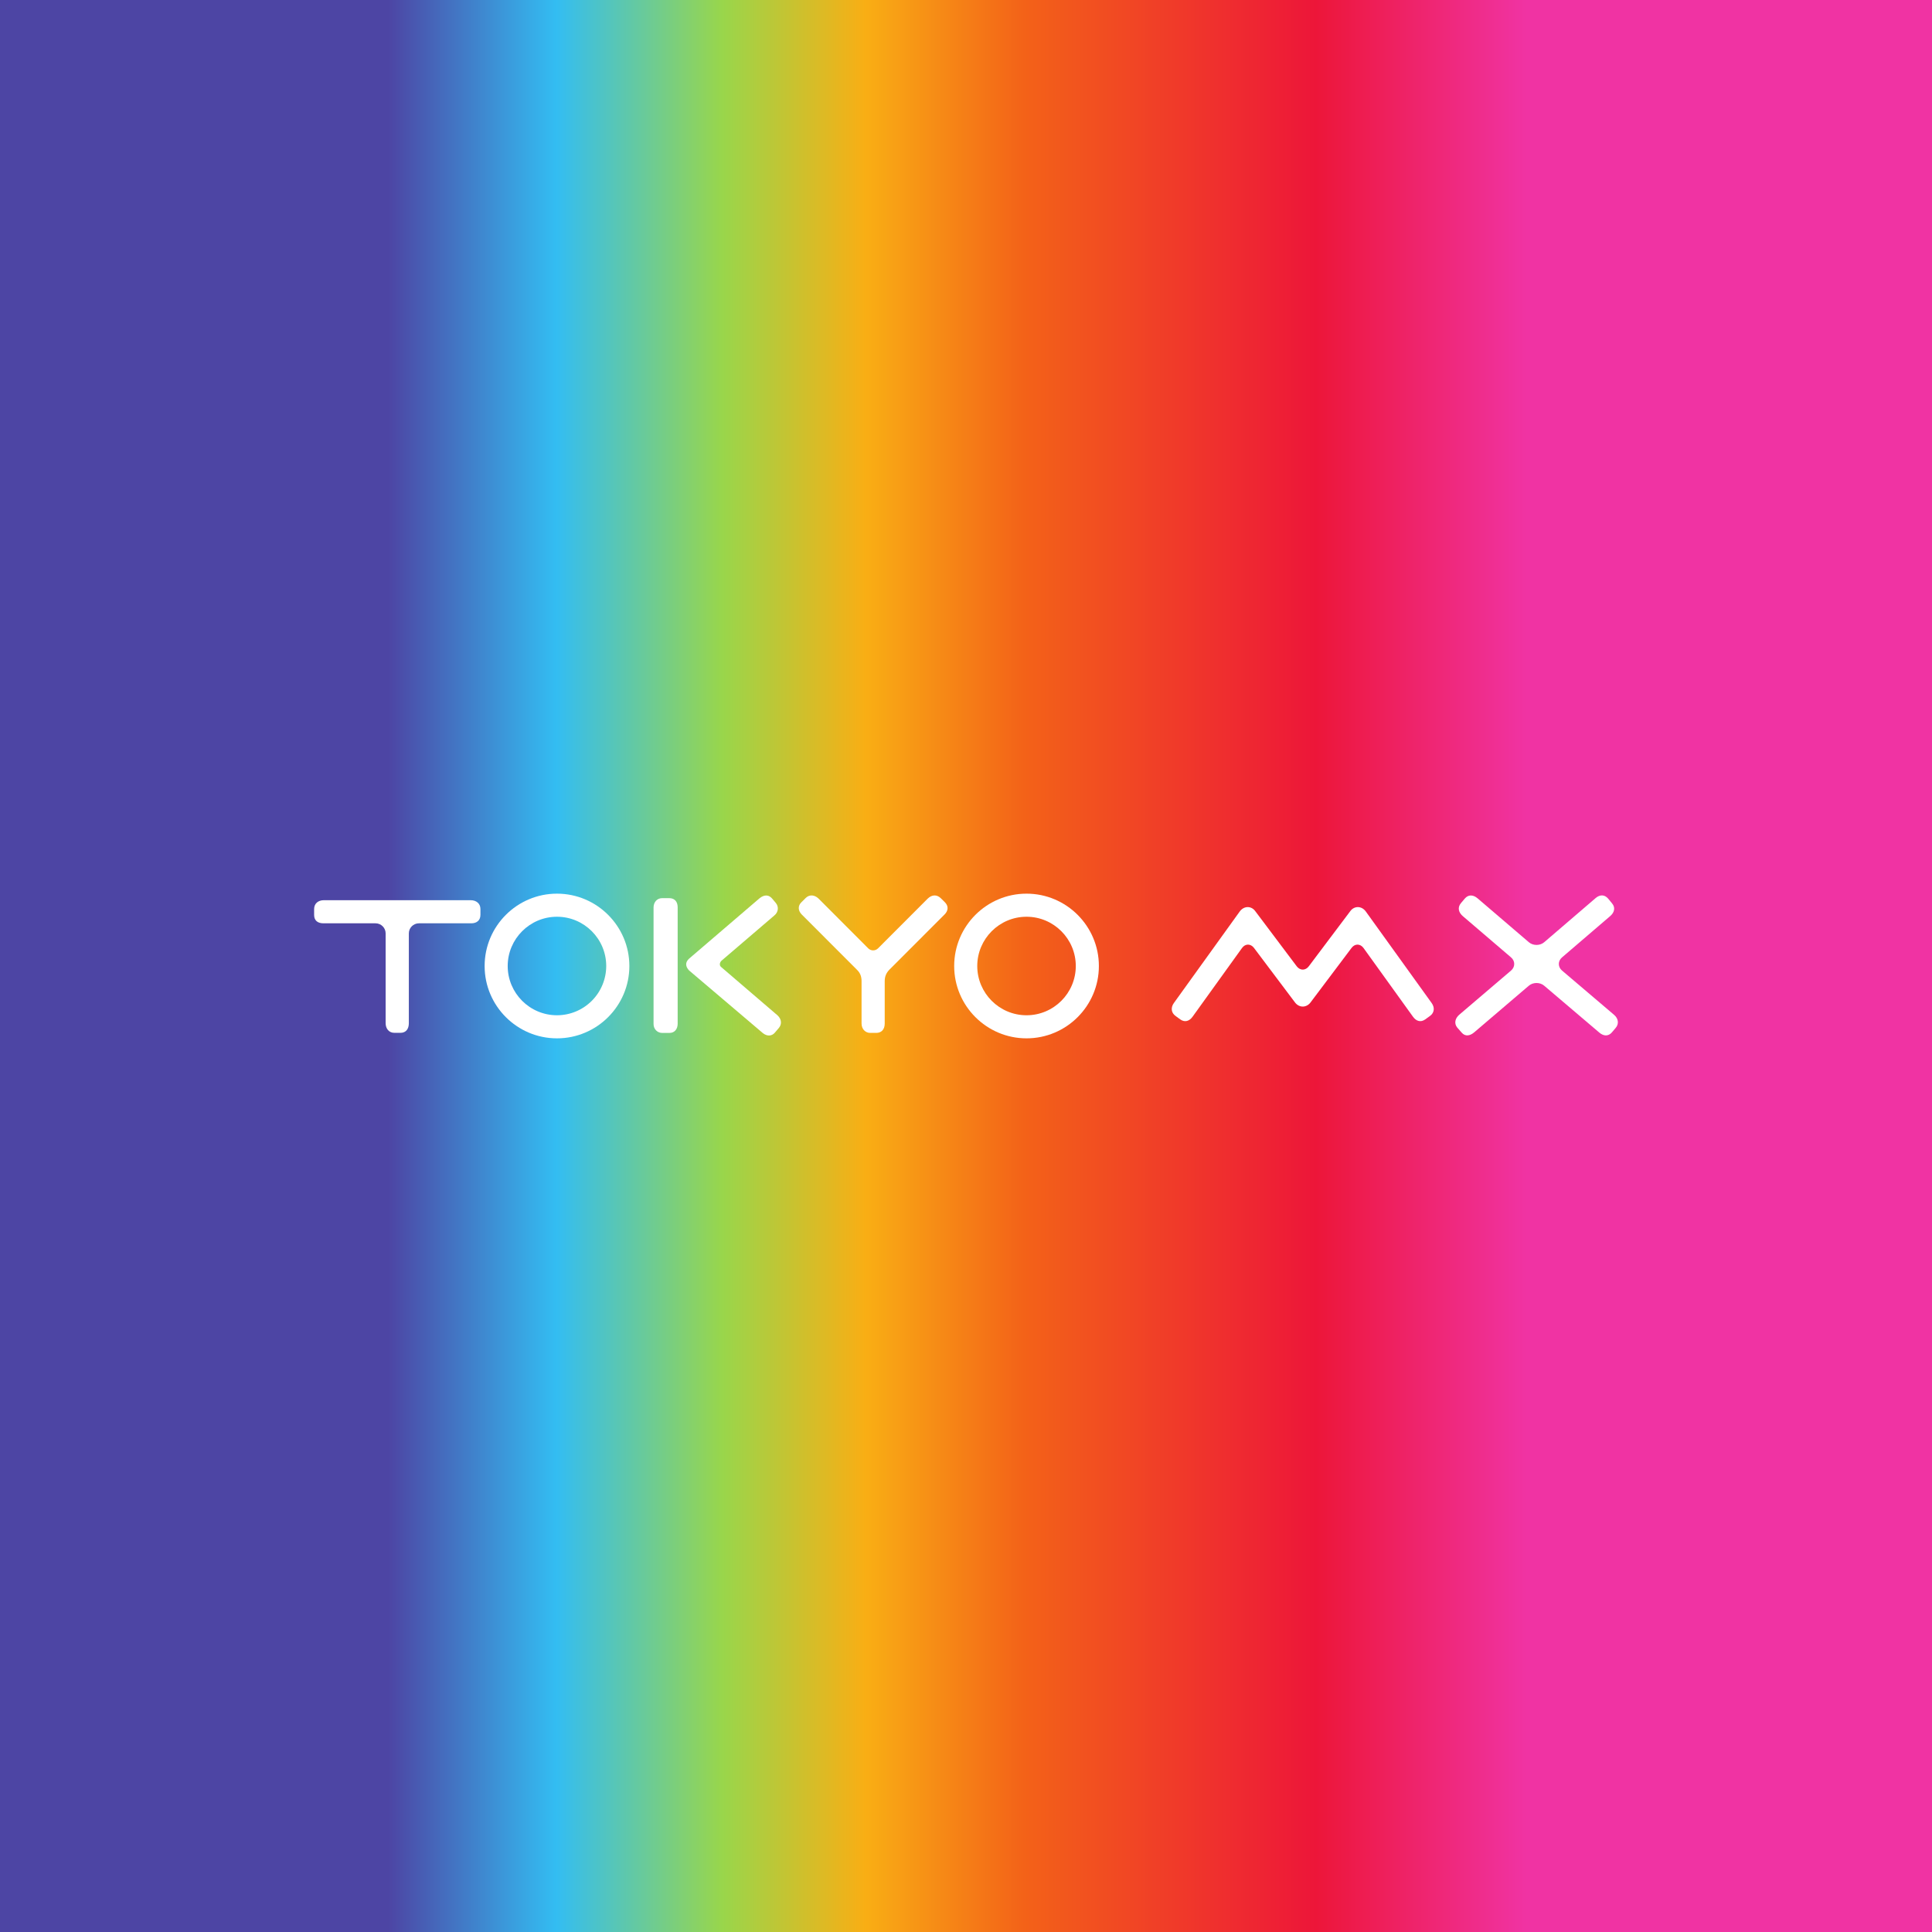
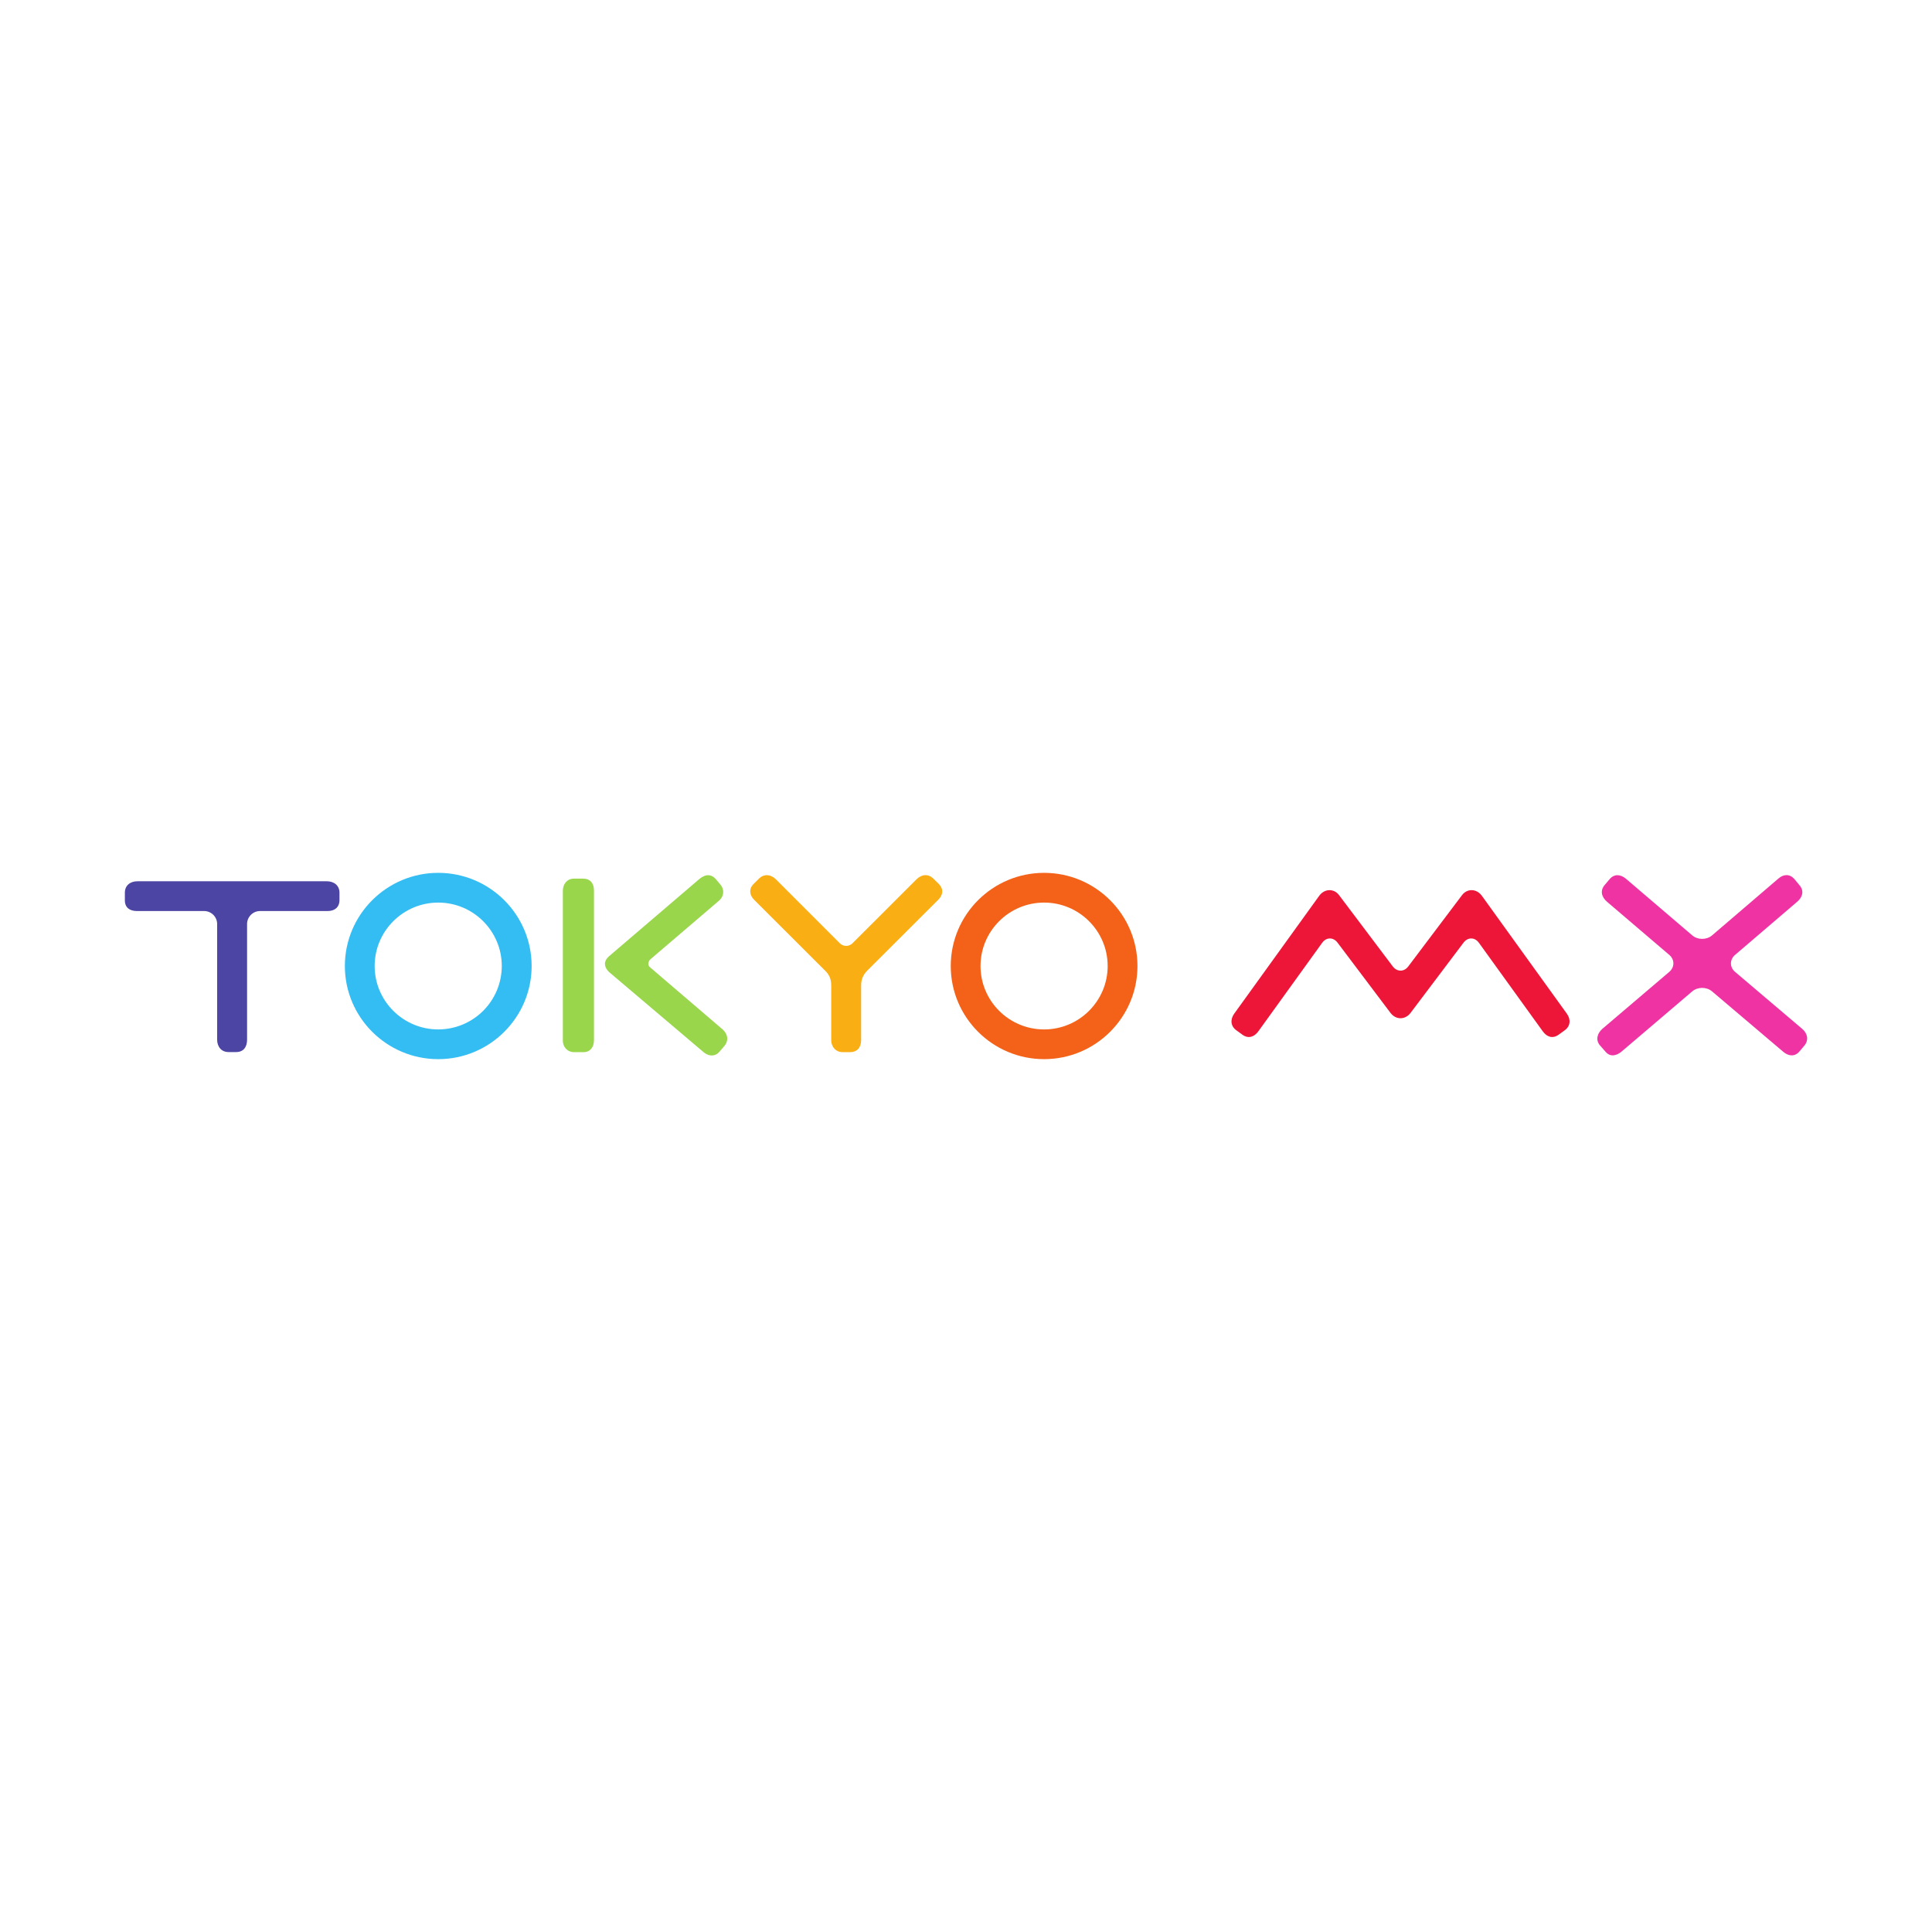
<svg xmlns="http://www.w3.org/2000/svg" width="225" height="225" viewBox="0 0 225 225" fill="none">
-   <path d="M225 0H0V225H225V0Z" fill="url(#paint0_linear_0_1)" />
-   <path d="M54.883 107.529C55.529 107.529 55.952 107.181 55.952 106.536V105.865C55.952 105.216 55.459 104.837 54.812 104.837H37.714C37.067 104.837 36.583 105.216 36.583 105.865V106.559C36.583 107.227 37.027 107.529 37.674 107.529H43.736C44.383 107.529 44.911 108.057 44.911 108.7V119.151C44.911 119.799 45.293 120.284 45.938 120.284H46.634C47.294 120.284 47.613 119.812 47.613 119.167V108.7C47.613 108.057 48.141 107.529 48.787 107.529H54.883Z" fill="white" />
-   <path d="M56.44 112.502C56.44 117.147 60.218 120.925 64.866 120.925C69.512 120.925 73.295 117.148 73.295 112.502C73.295 107.854 69.512 104.075 64.866 104.075C60.218 104.075 56.44 107.854 56.44 112.502ZM59.127 112.502C59.127 109.338 61.702 106.764 64.866 106.764C68.029 106.764 70.601 109.338 70.601 112.502C70.599 114.023 69.995 115.48 68.92 116.556C67.845 117.631 66.387 118.236 64.866 118.237C61.702 118.237 59.127 115.666 59.127 112.502Z" fill="white" />
-   <path d="M77.943 104.598H77.112C76.516 104.598 76.113 105.068 76.113 105.691V119.256C76.113 119.86 76.567 120.292 77.105 120.292H77.981C78.561 120.292 78.921 119.852 78.921 119.218V105.663C78.921 105.028 78.586 104.598 77.943 104.598ZM90.578 118.273C90.578 118.273 83.995 112.63 83.99 112.623C83.731 112.424 83.83 112.064 84.018 111.89L90.156 106.636C90.678 106.222 90.707 105.577 90.345 105.15C90.344 105.15 89.924 104.649 89.924 104.649C89.57 104.229 89.066 104.132 88.474 104.598L80.236 111.657C79.79 112.079 79.812 112.553 80.252 113.019L88.842 120.315C89.353 120.726 89.9 120.661 90.236 120.266L90.712 119.708C91.055 119.289 91.042 118.729 90.576 118.273" fill="white" />
-   <path d="M110.001 106.502C110.409 106.096 110.503 105.576 110.075 105.111L109.574 104.613C109.109 104.154 108.525 104.179 108.036 104.657L102.254 110.447C102.102 110.597 101.898 110.681 101.685 110.681C101.471 110.681 101.267 110.597 101.116 110.447L95.33 104.65C94.864 104.199 94.272 104.158 93.846 104.565L93.325 105.083C92.918 105.473 92.918 106.045 93.367 106.499L99.769 112.906C100.211 113.321 100.337 113.765 100.337 114.275V119.194C100.337 119.863 100.802 120.29 101.332 120.29H102.058C102.641 120.29 103.034 119.899 103.034 119.202V114.276C103.034 113.749 103.191 113.317 103.6 112.906L110.001 106.502Z" fill="white" />
-   <path d="M111.124 112.502C111.124 117.147 114.903 120.925 119.549 120.925C124.197 120.925 127.975 117.148 127.975 112.502C127.975 107.854 124.196 104.075 119.549 104.075C114.902 104.075 111.124 107.854 111.124 112.502ZM113.811 112.502C113.811 109.338 116.387 106.764 119.549 106.764C122.712 106.764 125.286 109.338 125.286 112.502C125.286 115.666 122.713 118.237 119.549 118.237C116.387 118.237 113.811 115.666 113.811 112.502Z" fill="white" />
-   <path d="M166.731 116.813L159.07 106.164C158.581 105.476 157.718 105.476 157.258 106.106L152.42 112.536C152.241 112.773 152.003 112.918 151.718 112.918C151.445 112.918 151.195 112.773 151.017 112.536L146.182 106.106C145.724 105.476 144.86 105.476 144.37 106.164L136.707 116.813C136.332 117.337 136.38 117.944 136.906 118.319L137.454 118.719C137.981 119.096 138.513 118.928 138.89 118.402L144.643 110.406C145.019 109.883 145.645 109.877 146.035 110.39L150.834 116.769C151.067 117.065 151.396 117.225 151.718 117.225C152.04 117.225 152.372 117.065 152.604 116.769L157.404 110.39C157.793 109.877 158.419 109.883 158.797 110.406L164.552 118.402C164.924 118.927 165.456 119.096 165.981 118.718L166.533 118.319C167.057 117.944 167.106 117.337 166.731 116.813Z" fill="white" />
-   <path d="M169.713 119.674C169.315 119.192 169.462 118.589 169.95 118.17L175.98 113.027C176.468 112.607 176.468 111.92 175.98 111.501L170.362 106.695C169.865 106.272 169.702 105.684 170.159 105.156L170.593 104.643C171.013 104.154 171.574 104.195 172.069 104.612L178.052 109.732C178.541 110.152 179.345 110.152 179.835 109.732L185.831 104.586C186.322 104.167 186.871 104.167 187.288 104.657L187.734 105.201C188.154 105.692 188.02 106.26 187.529 106.681L181.909 111.501C181.418 111.92 181.418 112.607 181.909 113.027L187.973 118.186C188.466 118.605 188.578 119.218 188.161 119.71L187.72 120.231C187.301 120.722 186.739 120.67 186.252 120.251L179.835 114.795C179.345 114.375 178.541 114.375 178.048 114.795L171.697 120.216C171.209 120.637 170.644 120.75 170.224 120.256L169.713 119.674" fill="white" />
-   <defs>
-     <linearGradient id="paint0_linear_0_1" x1="0" y1="0" x2="225" y2="0" gradientUnits="userSpaceOnUse">
-       <stop offset="0.201" stop-color="#4D45A4" />
-       <stop offset="0.288" stop-color="#33BDF2" />
-       <stop offset="0.374" stop-color="#99D64B" />
-       <stop offset="0.448" stop-color="#F9AE14" />
-       <stop offset="0.53" stop-color="#F36218" />
-       <stop offset="0.681" stop-color="#ED1639" />
-       <stop offset="0.79" stop-color="#F033A3" />
-     </linearGradient>
-   </defs>
+   <path d="M225 0H0V225H225V0Z" fill="white" />
+   <path d="M38.155 106.099C38.989 106.099 39.535 105.65 39.535 104.821V103.957C39.535 103.121 38.899 102.632 38.063 102.632H16.002C15.167 102.632 14.542 103.121 14.542 103.957V104.85C14.542 105.709 15.115 106.099 15.95 106.099H23.772C24.607 106.099 25.288 106.778 25.288 107.607V121.065C25.288 121.899 25.781 122.523 26.613 122.523H27.512C28.363 122.523 28.775 121.915 28.775 121.085V107.607C28.775 106.778 29.456 106.099 30.289 106.099H38.155Z" fill="#4D45A4" />
+   <path d="M40.164 112.502C40.164 118.484 45.04 123.348 51.037 123.348C57.032 123.348 61.913 118.485 61.913 112.502C61.913 106.517 57.032 101.651 51.037 101.651C45.04 101.651 40.164 106.517 40.164 112.502ZM43.632 112.502C43.632 108.428 46.955 105.114 51.037 105.114C55.118 105.114 58.437 108.428 58.437 112.502C58.435 114.46 57.655 116.338 56.268 117.722C54.88 119.107 52.999 119.886 51.037 119.887C46.955 119.887 43.632 116.577 43.632 112.502Z" fill="#33BDF2" />
+   <path d="M67.911 102.325H66.838C66.07 102.325 65.549 102.929 65.549 103.732V121.199C65.549 121.978 66.135 122.534 66.829 122.534H67.96C68.708 122.534 69.173 121.967 69.173 121.15V103.696C69.173 102.878 68.74 102.325 67.911 102.325ZM84.213 119.933C84.213 119.933 75.719 112.667 75.712 112.658C75.378 112.402 75.506 111.939 75.749 111.715L83.669 104.949C84.342 104.416 84.38 103.586 83.913 103.035C83.911 103.035 83.37 102.39 83.37 102.39C82.913 101.849 82.262 101.725 81.498 102.325L70.869 111.414C70.293 111.957 70.322 112.569 70.889 113.168L81.973 122.563C82.633 123.092 83.338 123.009 83.772 122.5L84.387 121.782C84.829 121.242 84.813 120.52 84.211 119.933" fill="#99D64B" />
+   <path d="M109.276 104.776C109.802 104.253 109.923 103.584 109.371 102.985L108.724 102.343C108.124 101.753 107.37 101.785 106.74 102.401L99.279 109.856C99.084 110.049 98.82 110.158 98.544 110.158C98.269 110.158 98.005 110.049 97.81 109.856L90.346 102.391C89.743 101.811 88.979 101.759 88.43 102.282L87.758 102.95C87.232 103.451 87.232 104.188 87.812 104.773L96.073 113.022C96.643 113.557 96.805 114.129 96.805 114.785V121.12C96.805 121.981 97.406 122.531 98.089 122.531H99.026C99.779 122.531 100.286 122.028 100.286 121.13V114.786C100.286 114.108 100.488 113.552 101.016 113.022L109.276 104.776Z" fill="#F9AE14" />
+   <path d="M110.724 112.502C110.724 118.484 115.601 123.348 121.596 123.348C127.592 123.348 132.468 118.485 132.468 112.502C132.468 106.517 127.591 101.651 121.595 101.651C115.599 101.651 110.724 106.517 110.724 112.502ZM114.191 112.502C114.191 108.428 117.515 105.114 121.596 105.114C125.676 105.114 128.998 108.428 128.998 112.502C128.998 116.577 125.677 119.887 121.596 119.887C117.515 119.887 114.191 116.577 114.191 112.502Z" fill="#F36218" />
+   <path d="M182.476 118.054L172.591 104.342C171.96 103.455 170.846 103.455 170.253 104.266L164.009 112.546C163.779 112.852 163.472 113.038 163.105 113.038C162.751 113.038 162.43 112.852 162.2 112.546L155.961 104.266C155.369 103.455 154.255 103.455 153.622 104.342L143.734 118.054C143.251 118.729 143.314 119.51 143.992 119.992L144.699 120.508C145.38 120.993 146.066 120.777 146.552 120.099L153.976 109.804C154.46 109.13 155.267 109.122 155.771 109.783L161.963 117.997C162.264 118.378 162.688 118.584 163.105 118.584C163.519 118.584 163.948 118.378 164.247 117.997L170.441 109.783C170.943 109.122 171.751 109.13 172.238 109.804L179.664 120.099C180.145 120.776 180.831 120.993 181.508 120.507L182.22 119.992C182.897 119.51 182.96 118.729 182.476 118.054Z" fill="#ED1639" />
+   <path d="M186.322 121.737C185.81 121.116 185.999 120.341 186.629 119.801L194.41 113.178C195.039 112.638 195.039 111.753 194.41 111.213L187.16 105.025C186.52 104.48 186.308 103.723 186.898 103.044L187.458 102.383C188 101.753 188.724 101.805 189.362 102.342L197.083 108.936C197.714 109.476 198.751 109.476 199.384 108.936L207.12 102.309C207.753 101.77 208.462 101.77 209 102.401L209.576 103.102C210.117 103.733 209.945 104.465 209.312 105.007L202.059 111.213C201.426 111.753 201.426 112.638 202.059 113.178L209.885 119.821C210.521 120.361 210.665 121.15 210.127 121.784L209.558 122.456C209.017 123.087 208.292 123.02 207.664 122.481L199.384 115.455C198.751 114.915 197.714 114.915 197.078 115.455L188.884 122.435C188.253 122.978 187.524 123.123 186.982 122.487L186.324 121.737" fill="#F033A3" />
</svg>
